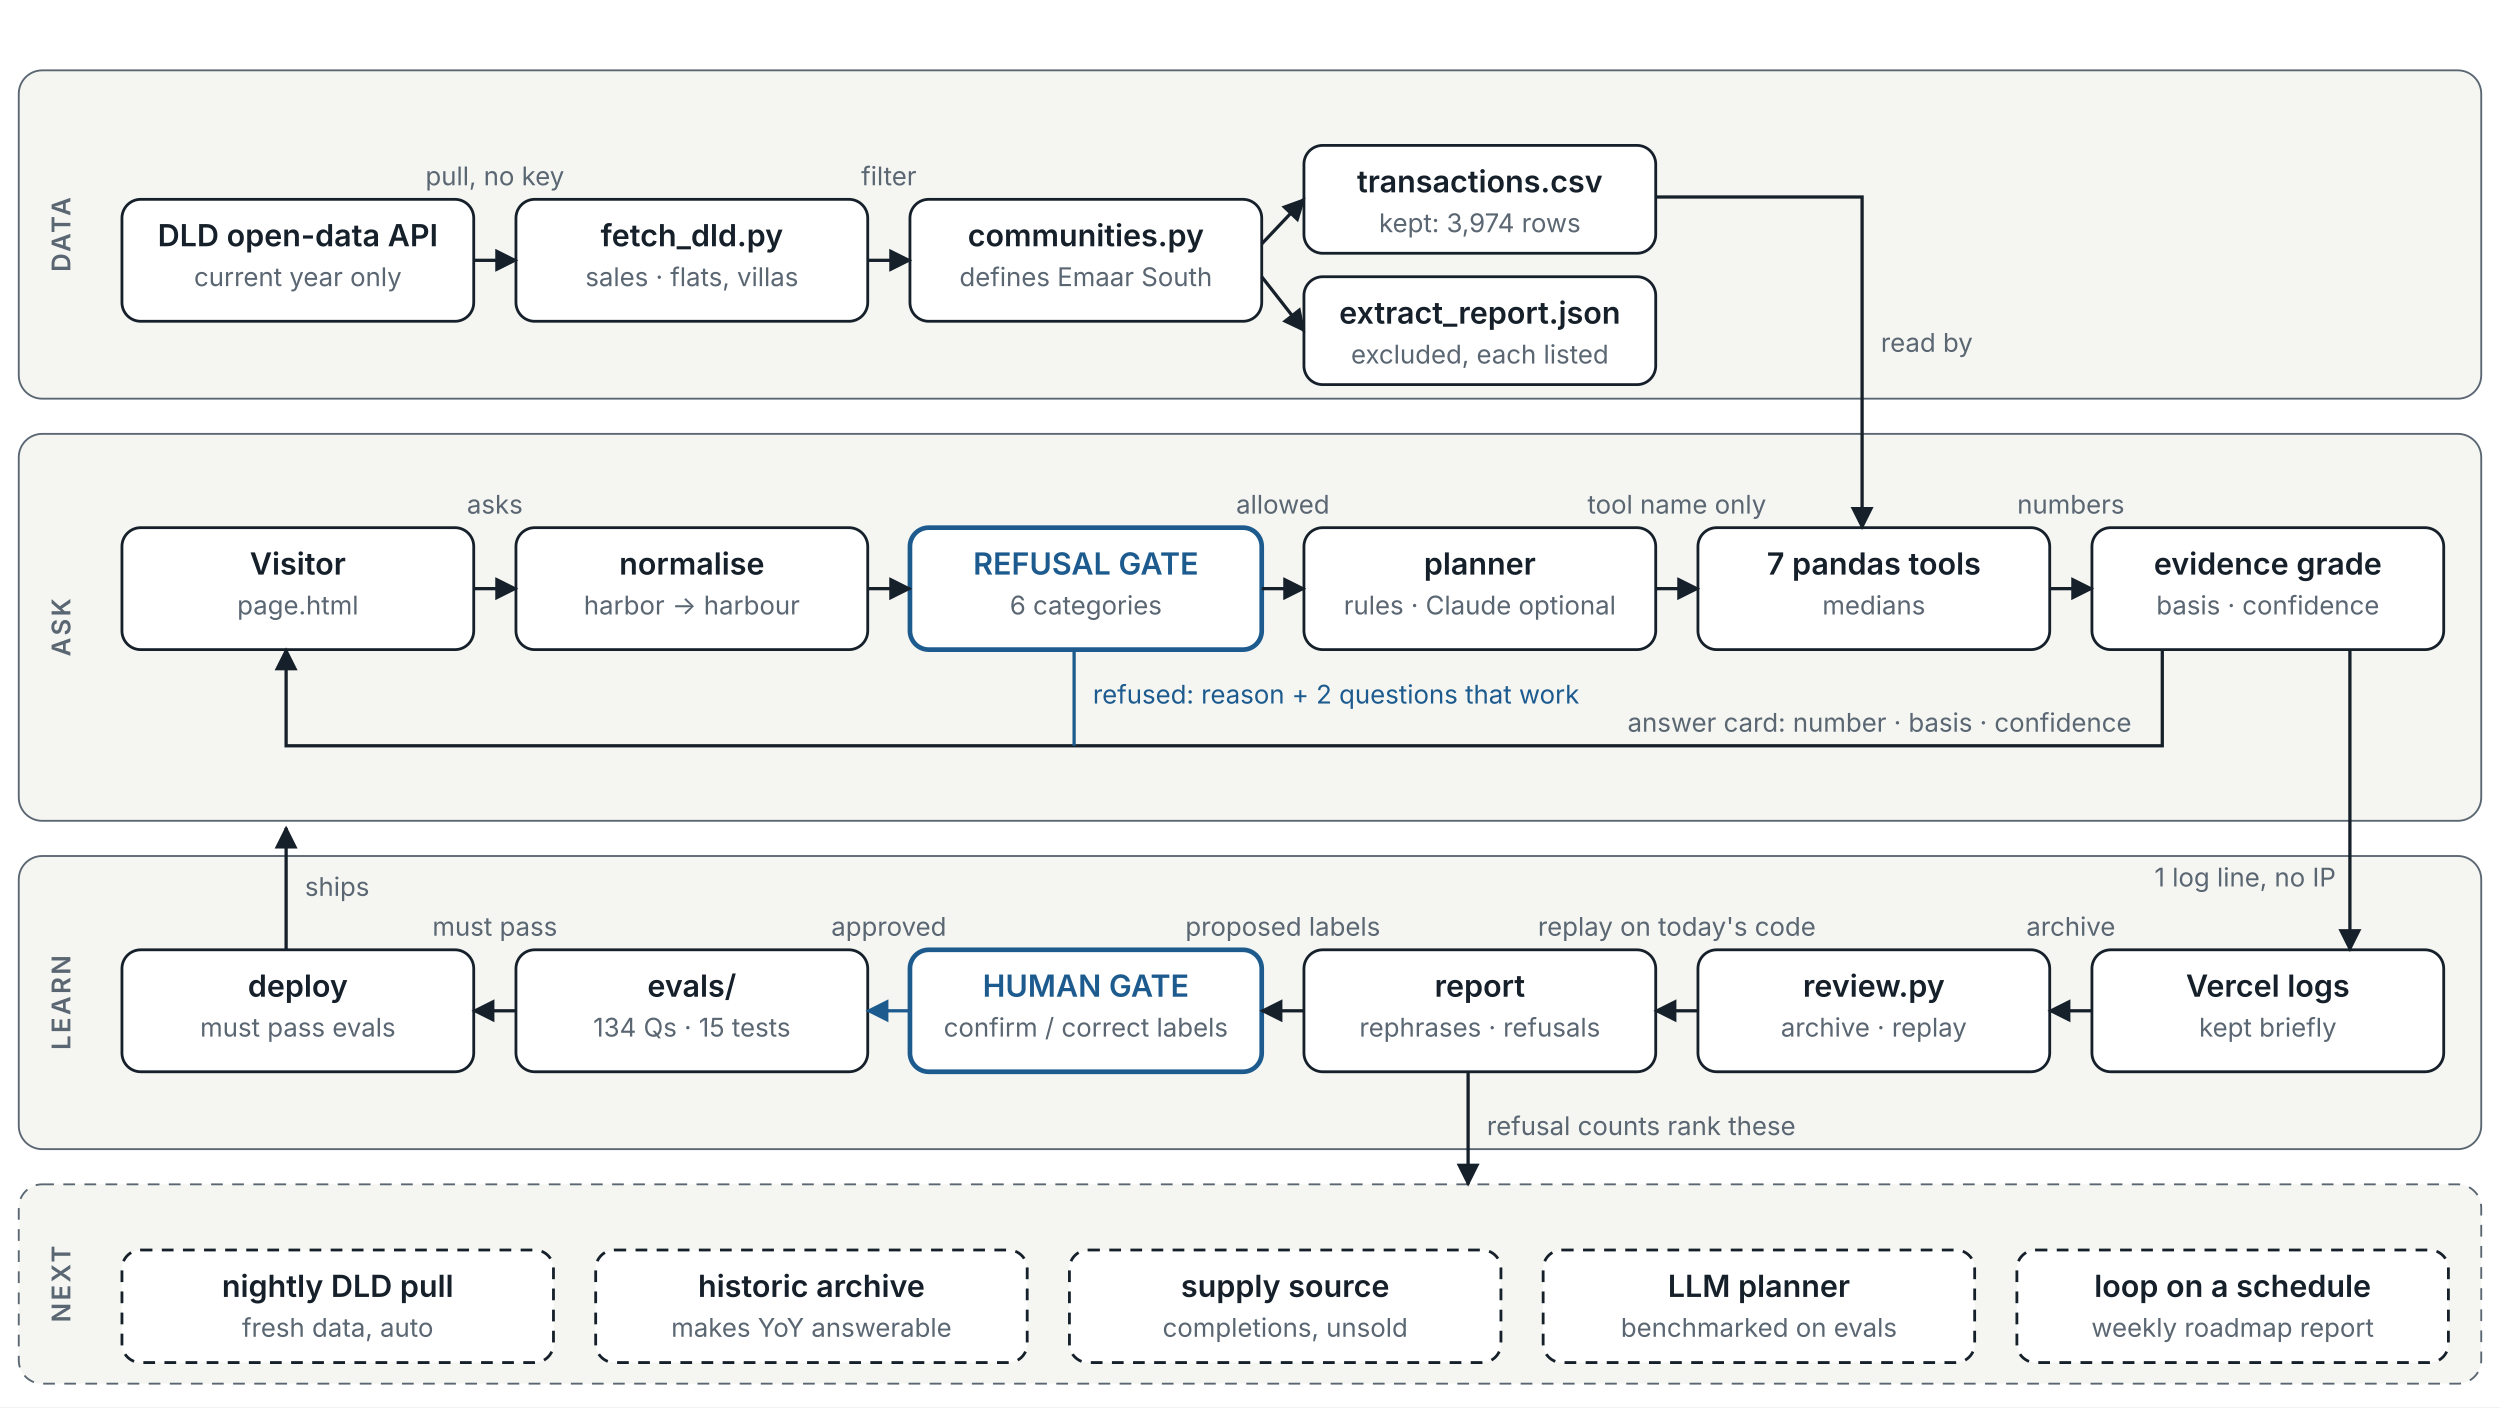
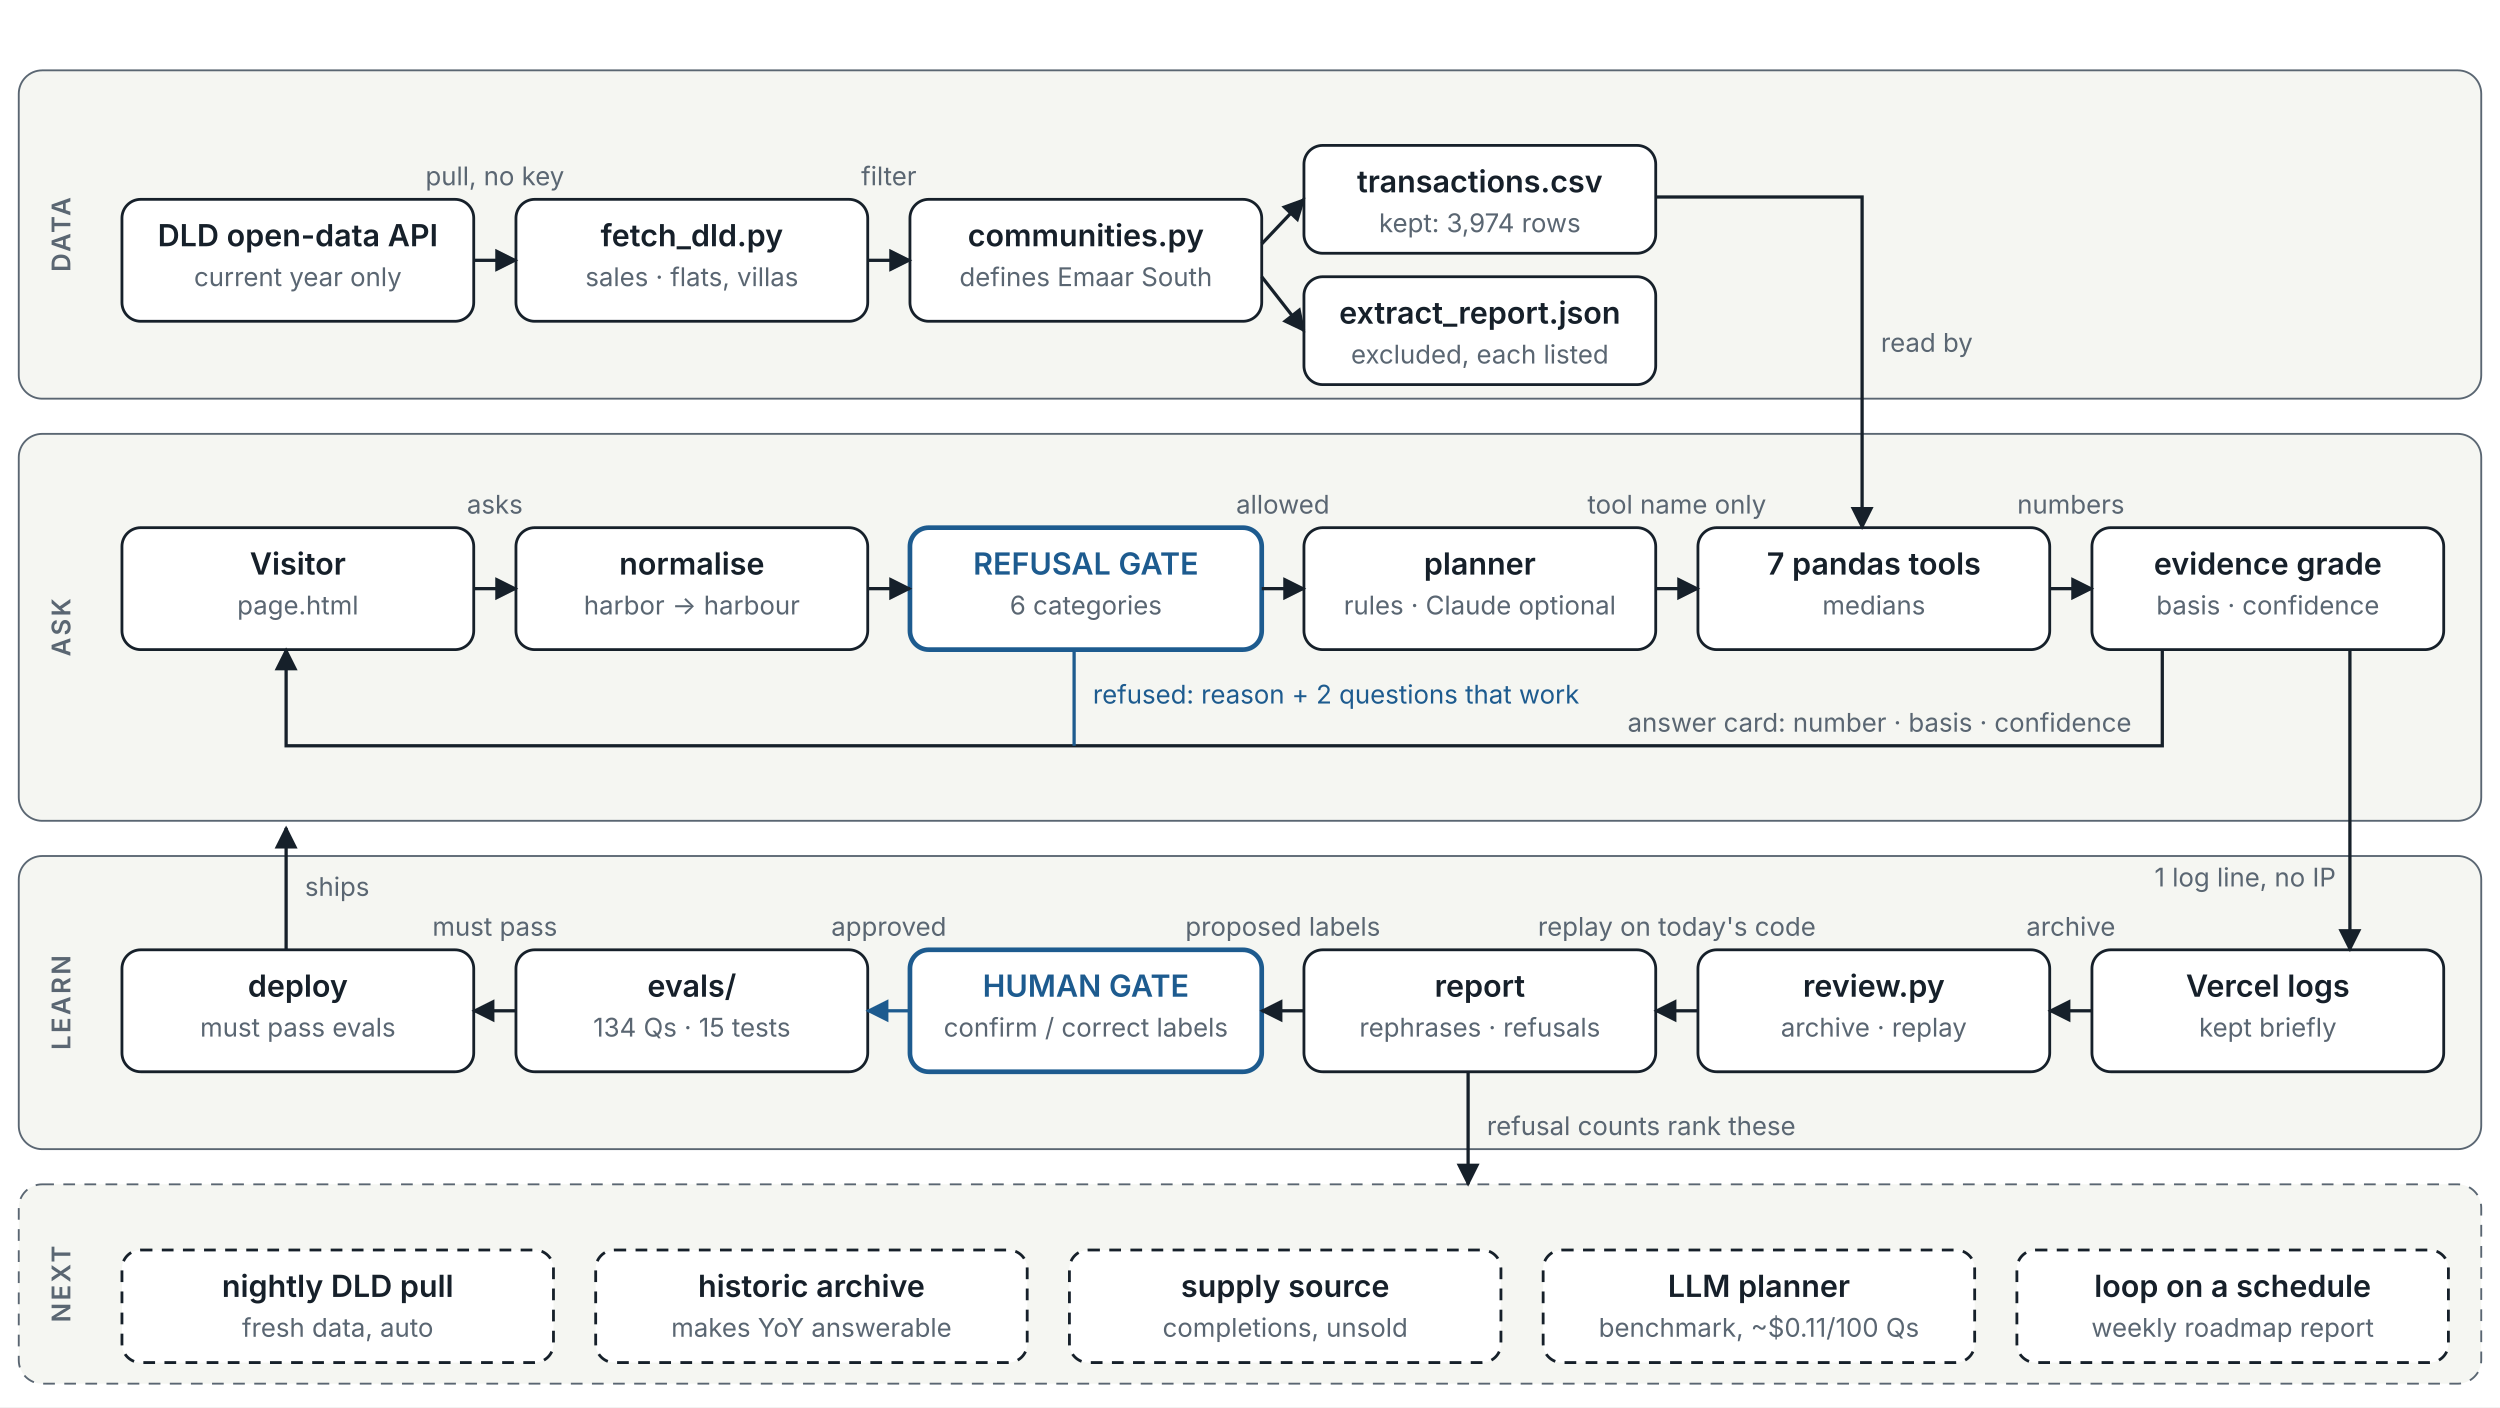
<svg xmlns="http://www.w3.org/2000/svg" viewBox="0 0 1066 600" role="img" font-family="IBM Plex Sans, system-ui, -apple-system, Segoe UI, sans-serif" aria-label="Architecture: real land-registry sales are pulled into a CSV; each question passes a refusal gate before a planner that only picks a tool name, pandas computes every number, and a confidence grade is attached; every question is logged, reviewed, and changes to the eval set pass a human gate before the next deploy.">
  <defs>
    <marker id="a" viewBox="0 0 10 10" refX="9" refY="5" markerWidth="7" markerHeight="7" orient="auto-start-reverse">
      <path d="M0,0 L10,5 L0,10 z" fill="#16202a" />
    </marker>
    <marker id="ag" viewBox="0 0 10 10" refX="9" refY="5" markerWidth="7" markerHeight="7" orient="auto-start-reverse">
      <path d="M0,0 L10,5 L0,10 z" fill="#1d5b8f" />
    </marker>
  </defs>
  <rect x="0" y="0" width="1066" height="600" fill="#ffffff" />
  <rect x="8" y="30" width="1050" height="140" rx="10" fill="#f5f6f2" stroke="#5a6672" stroke-width="0.8" />
  <text transform="translate(30 100.0) rotate(-90)" text-anchor="middle" font-size="11" font-weight="600" letter-spacing="1" fill="#5a6672">DATA</text>
  <rect x="8" y="185" width="1050" height="165" rx="10" fill="#f5f6f2" stroke="#5a6672" stroke-width="0.8" />
  <text transform="translate(30 267.5) rotate(-90)" text-anchor="middle" font-size="11" font-weight="600" letter-spacing="1" fill="#5a6672">ASK</text>
  <rect x="8" y="365" width="1050" height="125" rx="10" fill="#f5f6f2" stroke="#5a6672" stroke-width="0.8" />
  <text transform="translate(30 427.5) rotate(-90)" text-anchor="middle" font-size="11" font-weight="600" letter-spacing="1" fill="#5a6672">LEARN</text>
  <rect x="8" y="505" width="1050" height="85" rx="10" fill="#f5f6f2" stroke="#5a6672" stroke-width="0.8" stroke-dasharray="5 4" />
  <text transform="translate(30 547.5) rotate(-90)" text-anchor="middle" font-size="11" font-weight="600" letter-spacing="1" fill="#5a6672">NEXT</text>
  <rect x="52" y="85" width="150" height="52" rx="8" fill="#ffffff" stroke="#16202a" stroke-width="1.2" />
  <text x="127.0" y="105" text-anchor="middle" font-size="13" font-weight="600" fill="#16202a">DLD open-data API</text>
  <text x="127.0" y="122" text-anchor="middle" font-size="11" fill="#5a6672">current year only</text>
  <rect x="220" y="85" width="150" height="52" rx="8" fill="#ffffff" stroke="#16202a" stroke-width="1.2" />
  <text x="295.0" y="105" text-anchor="middle" font-size="13" font-weight="600" fill="#16202a">fetch_dld.py</text>
  <text x="295.0" y="122" text-anchor="middle" font-size="11" fill="#5a6672">sales · flats, villas</text>
  <rect x="388" y="85" width="150" height="52" rx="8" fill="#ffffff" stroke="#16202a" stroke-width="1.2" />
  <text x="463.0" y="105" text-anchor="middle" font-size="13" font-weight="600" fill="#16202a">communities.py</text>
  <text x="463.0" y="122" text-anchor="middle" font-size="11" fill="#5a6672">defines Emaar South</text>
  <rect x="556" y="62" width="150" height="46" rx="8" fill="#ffffff" stroke="#16202a" stroke-width="1.2" />
  <text x="631.0" y="82" text-anchor="middle" font-size="13" font-weight="600" fill="#16202a">transactions.csv</text>
  <text x="631.0" y="99" text-anchor="middle" font-size="11" fill="#5a6672">kept: 3,974 rows</text>
  <rect x="556" y="118" width="150" height="46" rx="8" fill="#ffffff" stroke="#16202a" stroke-width="1.2" />
  <text x="631.0" y="138" text-anchor="middle" font-size="13" font-weight="600" fill="#16202a">extract_report.json</text>
  <text x="631.0" y="155" text-anchor="middle" font-size="11" fill="#5a6672">excluded, each listed</text>
  <polyline points="202,111 220,111" fill="none" stroke="#16202a" stroke-width="1.4" marker-end="url(#a)" />
  <text x="211" y="79" text-anchor="middle" font-size="11" fill="#5a6672">pull, no key</text>
  <polyline points="370,111 388,111" fill="none" stroke="#16202a" stroke-width="1.4" marker-end="url(#a)" />
  <text x="379" y="79" text-anchor="middle" font-size="11" fill="#5a6672">filter</text>
  <polyline points="538,104 556,85" fill="none" stroke="#16202a" stroke-width="1.4" marker-end="url(#a)" />
  <polyline points="538,118 556,141" fill="none" stroke="#16202a" stroke-width="1.4" marker-end="url(#a)" />
  <rect x="52" y="225" width="150" height="52" rx="8" fill="#ffffff" stroke="#16202a" stroke-width="1.2" />
  <text x="127.0" y="245" text-anchor="middle" font-size="13" font-weight="600" fill="#16202a">Visitor</text>
  <text x="127.0" y="262" text-anchor="middle" font-size="11" fill="#5a6672">page.html</text>
  <rect x="220" y="225" width="150" height="52" rx="8" fill="#ffffff" stroke="#16202a" stroke-width="1.2" />
  <text x="295.0" y="245" text-anchor="middle" font-size="13" font-weight="600" fill="#16202a">normalise</text>
  <text x="295.0" y="262" text-anchor="middle" font-size="11" fill="#5a6672">harbor → harbour</text>
  <rect x="388" y="225" width="150" height="52" rx="8" fill="#ffffff" stroke="#1d5b8f" stroke-width="2" />
  <text x="463.0" y="245" text-anchor="middle" font-size="13" font-weight="600" fill="#1d5b8f">REFUSAL GATE</text>
  <text x="463.0" y="262" text-anchor="middle" font-size="11" fill="#5a6672">6 categories</text>
  <rect x="556" y="225" width="150" height="52" rx="8" fill="#ffffff" stroke="#16202a" stroke-width="1.2" />
  <text x="631.0" y="245" text-anchor="middle" font-size="13" font-weight="600" fill="#16202a">planner</text>
  <text x="631.0" y="262" text-anchor="middle" font-size="11" fill="#5a6672">rules · Claude optional</text>
  <rect x="724" y="225" width="150" height="52" rx="8" fill="#ffffff" stroke="#16202a" stroke-width="1.2" />
  <text x="799.0" y="245" text-anchor="middle" font-size="13" font-weight="600" fill="#16202a">7 pandas tools</text>
  <text x="799.0" y="262" text-anchor="middle" font-size="11" fill="#5a6672">medians</text>
  <rect x="892" y="225" width="150" height="52" rx="8" fill="#ffffff" stroke="#16202a" stroke-width="1.2" />
  <text x="967.0" y="245" text-anchor="middle" font-size="13" font-weight="600" fill="#16202a">evidence grade</text>
  <text x="967.0" y="262" text-anchor="middle" font-size="11" fill="#5a6672">basis · confidence</text>
  <polyline points="202,251 220,251" fill="none" stroke="#16202a" stroke-width="1.4" marker-end="url(#a)" />
  <text x="211" y="219" text-anchor="middle" font-size="11" fill="#5a6672">asks</text>
  <polyline points="370,251 388,251" fill="none" stroke="#16202a" stroke-width="1.4" marker-end="url(#a)" />
  <polyline points="538,251 556,251" fill="none" stroke="#16202a" stroke-width="1.4" marker-end="url(#a)" />
  <text x="547" y="219" text-anchor="middle" font-size="11" fill="#5a6672">allowed</text>
  <polyline points="706,251 724,251" fill="none" stroke="#16202a" stroke-width="1.4" marker-end="url(#a)" />
  <text x="715" y="219" text-anchor="middle" font-size="11" fill="#5a6672">tool name only</text>
  <polyline points="874,251 892,251" fill="none" stroke="#16202a" stroke-width="1.4" marker-end="url(#a)" />
  <text x="883" y="219" text-anchor="middle" font-size="11" fill="#5a6672">numbers</text>
  <polyline points="706,84 794,84 794,225" fill="none" stroke="#16202a" stroke-width="1.4" marker-end="url(#a)" />
  <text x="802" y="150" text-anchor="start" font-size="11" fill="#5a6672">read by</text>
  <polyline points="922,277 922,318 122,318 122,277" fill="none" stroke="#16202a" stroke-width="1.4" marker-end="url(#a)" />
  <text x="694" y="312" text-anchor="start" font-size="11" fill="#5a6672">answer card: number · basis · confidence</text>
  <polyline points="458,277 458,318" fill="none" stroke="#1d5b8f" stroke-width="1.4" />
  <text x="466" y="300" font-size="11" fill="#1d5b8f">refused: reason + 2 questions that work</text>
  <rect x="892" y="405" width="150" height="52" rx="8" fill="#ffffff" stroke="#16202a" stroke-width="1.2" />
  <text x="967.0" y="425" text-anchor="middle" font-size="13" font-weight="600" fill="#16202a">Vercel logs</text>
  <text x="967.0" y="442" text-anchor="middle" font-size="11" fill="#5a6672">kept briefly</text>
  <rect x="724" y="405" width="150" height="52" rx="8" fill="#ffffff" stroke="#16202a" stroke-width="1.2" />
  <text x="799.0" y="425" text-anchor="middle" font-size="13" font-weight="600" fill="#16202a">review.py</text>
  <text x="799.0" y="442" text-anchor="middle" font-size="11" fill="#5a6672">archive · replay</text>
  <rect x="556" y="405" width="150" height="52" rx="8" fill="#ffffff" stroke="#16202a" stroke-width="1.2" />
  <text x="631.0" y="425" text-anchor="middle" font-size="13" font-weight="600" fill="#16202a">report</text>
  <text x="631.0" y="442" text-anchor="middle" font-size="11" fill="#5a6672">rephrases · refusals</text>
  <rect x="388" y="405" width="150" height="52" rx="8" fill="#ffffff" stroke="#1d5b8f" stroke-width="2" />
  <text x="463.0" y="425" text-anchor="middle" font-size="13" font-weight="600" fill="#1d5b8f">HUMAN GATE</text>
  <text x="463.0" y="442" text-anchor="middle" font-size="11" fill="#5a6672">confirm / correct labels</text>
  <rect x="220" y="405" width="150" height="52" rx="8" fill="#ffffff" stroke="#16202a" stroke-width="1.2" />
  <text x="295.0" y="425" text-anchor="middle" font-size="13" font-weight="600" fill="#16202a">evals/</text>
  <text x="295.0" y="442" text-anchor="middle" font-size="11" fill="#5a6672">134 Qs · 15 tests</text>
  <rect x="52" y="405" width="150" height="52" rx="8" fill="#ffffff" stroke="#16202a" stroke-width="1.2" />
  <text x="127.0" y="425" text-anchor="middle" font-size="13" font-weight="600" fill="#16202a">deploy</text>
  <text x="127.0" y="442" text-anchor="middle" font-size="11" fill="#5a6672">must pass evals</text>
  <polyline points="1002,277 1002,405" fill="none" stroke="#16202a" stroke-width="1.4" marker-end="url(#a)" />
  <text x="996" y="378" text-anchor="end" font-size="11" fill="#5a6672">1 log line, no IP</text>
  <polyline points="892,431 874,431" fill="none" stroke="#16202a" stroke-width="1.4" marker-end="url(#a)" />
  <text x="883" y="399" text-anchor="middle" font-size="11" fill="#5a6672">archive</text>
  <polyline points="724,431 706,431" fill="none" stroke="#16202a" stroke-width="1.4" marker-end="url(#a)" />
  <text x="715" y="399" text-anchor="middle" font-size="11" fill="#5a6672">replay on today's code</text>
  <polyline points="556,431 538,431" fill="none" stroke="#16202a" stroke-width="1.4" marker-end="url(#a)" />
  <text x="547" y="399" text-anchor="middle" font-size="11" fill="#5a6672">proposed labels</text>
  <polyline points="388,431 370,431" fill="none" stroke="#1d5b8f" stroke-width="1.4" marker-end="url(#ag)" />
  <text x="379" y="399" text-anchor="middle" font-size="11" fill="#5a6672">approved</text>
  <polyline points="220,431 202,431" fill="none" stroke="#16202a" stroke-width="1.4" marker-end="url(#a)" />
  <text x="211" y="399" text-anchor="middle" font-size="11" fill="#5a6672">must pass</text>
  <polyline points="122,405 122,353" fill="none" stroke="#16202a" stroke-width="1.4" marker-end="url(#a)" />
  <text x="130" y="382" text-anchor="start" font-size="11" fill="#5a6672">ships</text>
  <polyline points="626,457 626,505" fill="none" stroke="#16202a" stroke-width="1.4" marker-end="url(#a)" />
  <text x="634" y="484" text-anchor="start" font-size="11" fill="#5a6672">refusal counts rank these</text>
  <rect x="52" y="533" width="184" height="48" rx="8" fill="#ffffff" stroke="#16202a" stroke-width="1.2" stroke-dasharray="5 4" />
  <text x="144.0" y="553" text-anchor="middle" font-size="13" font-weight="600" fill="#16202a">nightly DLD pull</text>
  <text x="144.0" y="570" text-anchor="middle" font-size="11" fill="#5a6672">fresh data, auto</text>
  <rect x="254" y="533" width="184" height="48" rx="8" fill="#ffffff" stroke="#16202a" stroke-width="1.2" stroke-dasharray="5 4" />
  <text x="346.0" y="553" text-anchor="middle" font-size="13" font-weight="600" fill="#16202a">historic archive</text>
  <text x="346.0" y="570" text-anchor="middle" font-size="11" fill="#5a6672">makes YoY answerable</text>
  <rect x="456" y="533" width="184" height="48" rx="8" fill="#ffffff" stroke="#16202a" stroke-width="1.2" stroke-dasharray="5 4" />
  <text x="548.0" y="553" text-anchor="middle" font-size="13" font-weight="600" fill="#16202a">supply source</text>
  <text x="548.0" y="570" text-anchor="middle" font-size="11" fill="#5a6672">completions, unsold</text>
  <rect x="658" y="533" width="184" height="48" rx="8" fill="#ffffff" stroke="#16202a" stroke-width="1.2" stroke-dasharray="5 4" />
  <text x="750.0" y="553" text-anchor="middle" font-size="13" font-weight="600" fill="#16202a">LLM planner</text>
-   <text x="750.0" y="570" text-anchor="middle" font-size="11" fill="#5a6672">benchmarked on evals</text>
+   <text x="750.0" y="570" text-anchor="middle" font-size="11" fill="#5a6672">benchmark, ~$0.11/100 Qs</text>
  <rect x="860" y="533" width="184" height="48" rx="8" fill="#ffffff" stroke="#16202a" stroke-width="1.2" stroke-dasharray="5 4" />
  <text x="952.0" y="553" text-anchor="middle" font-size="13" font-weight="600" fill="#16202a">loop on a schedule</text>
  <text x="952.0" y="570" text-anchor="middle" font-size="11" fill="#5a6672">weekly roadmap report</text>
</svg>
